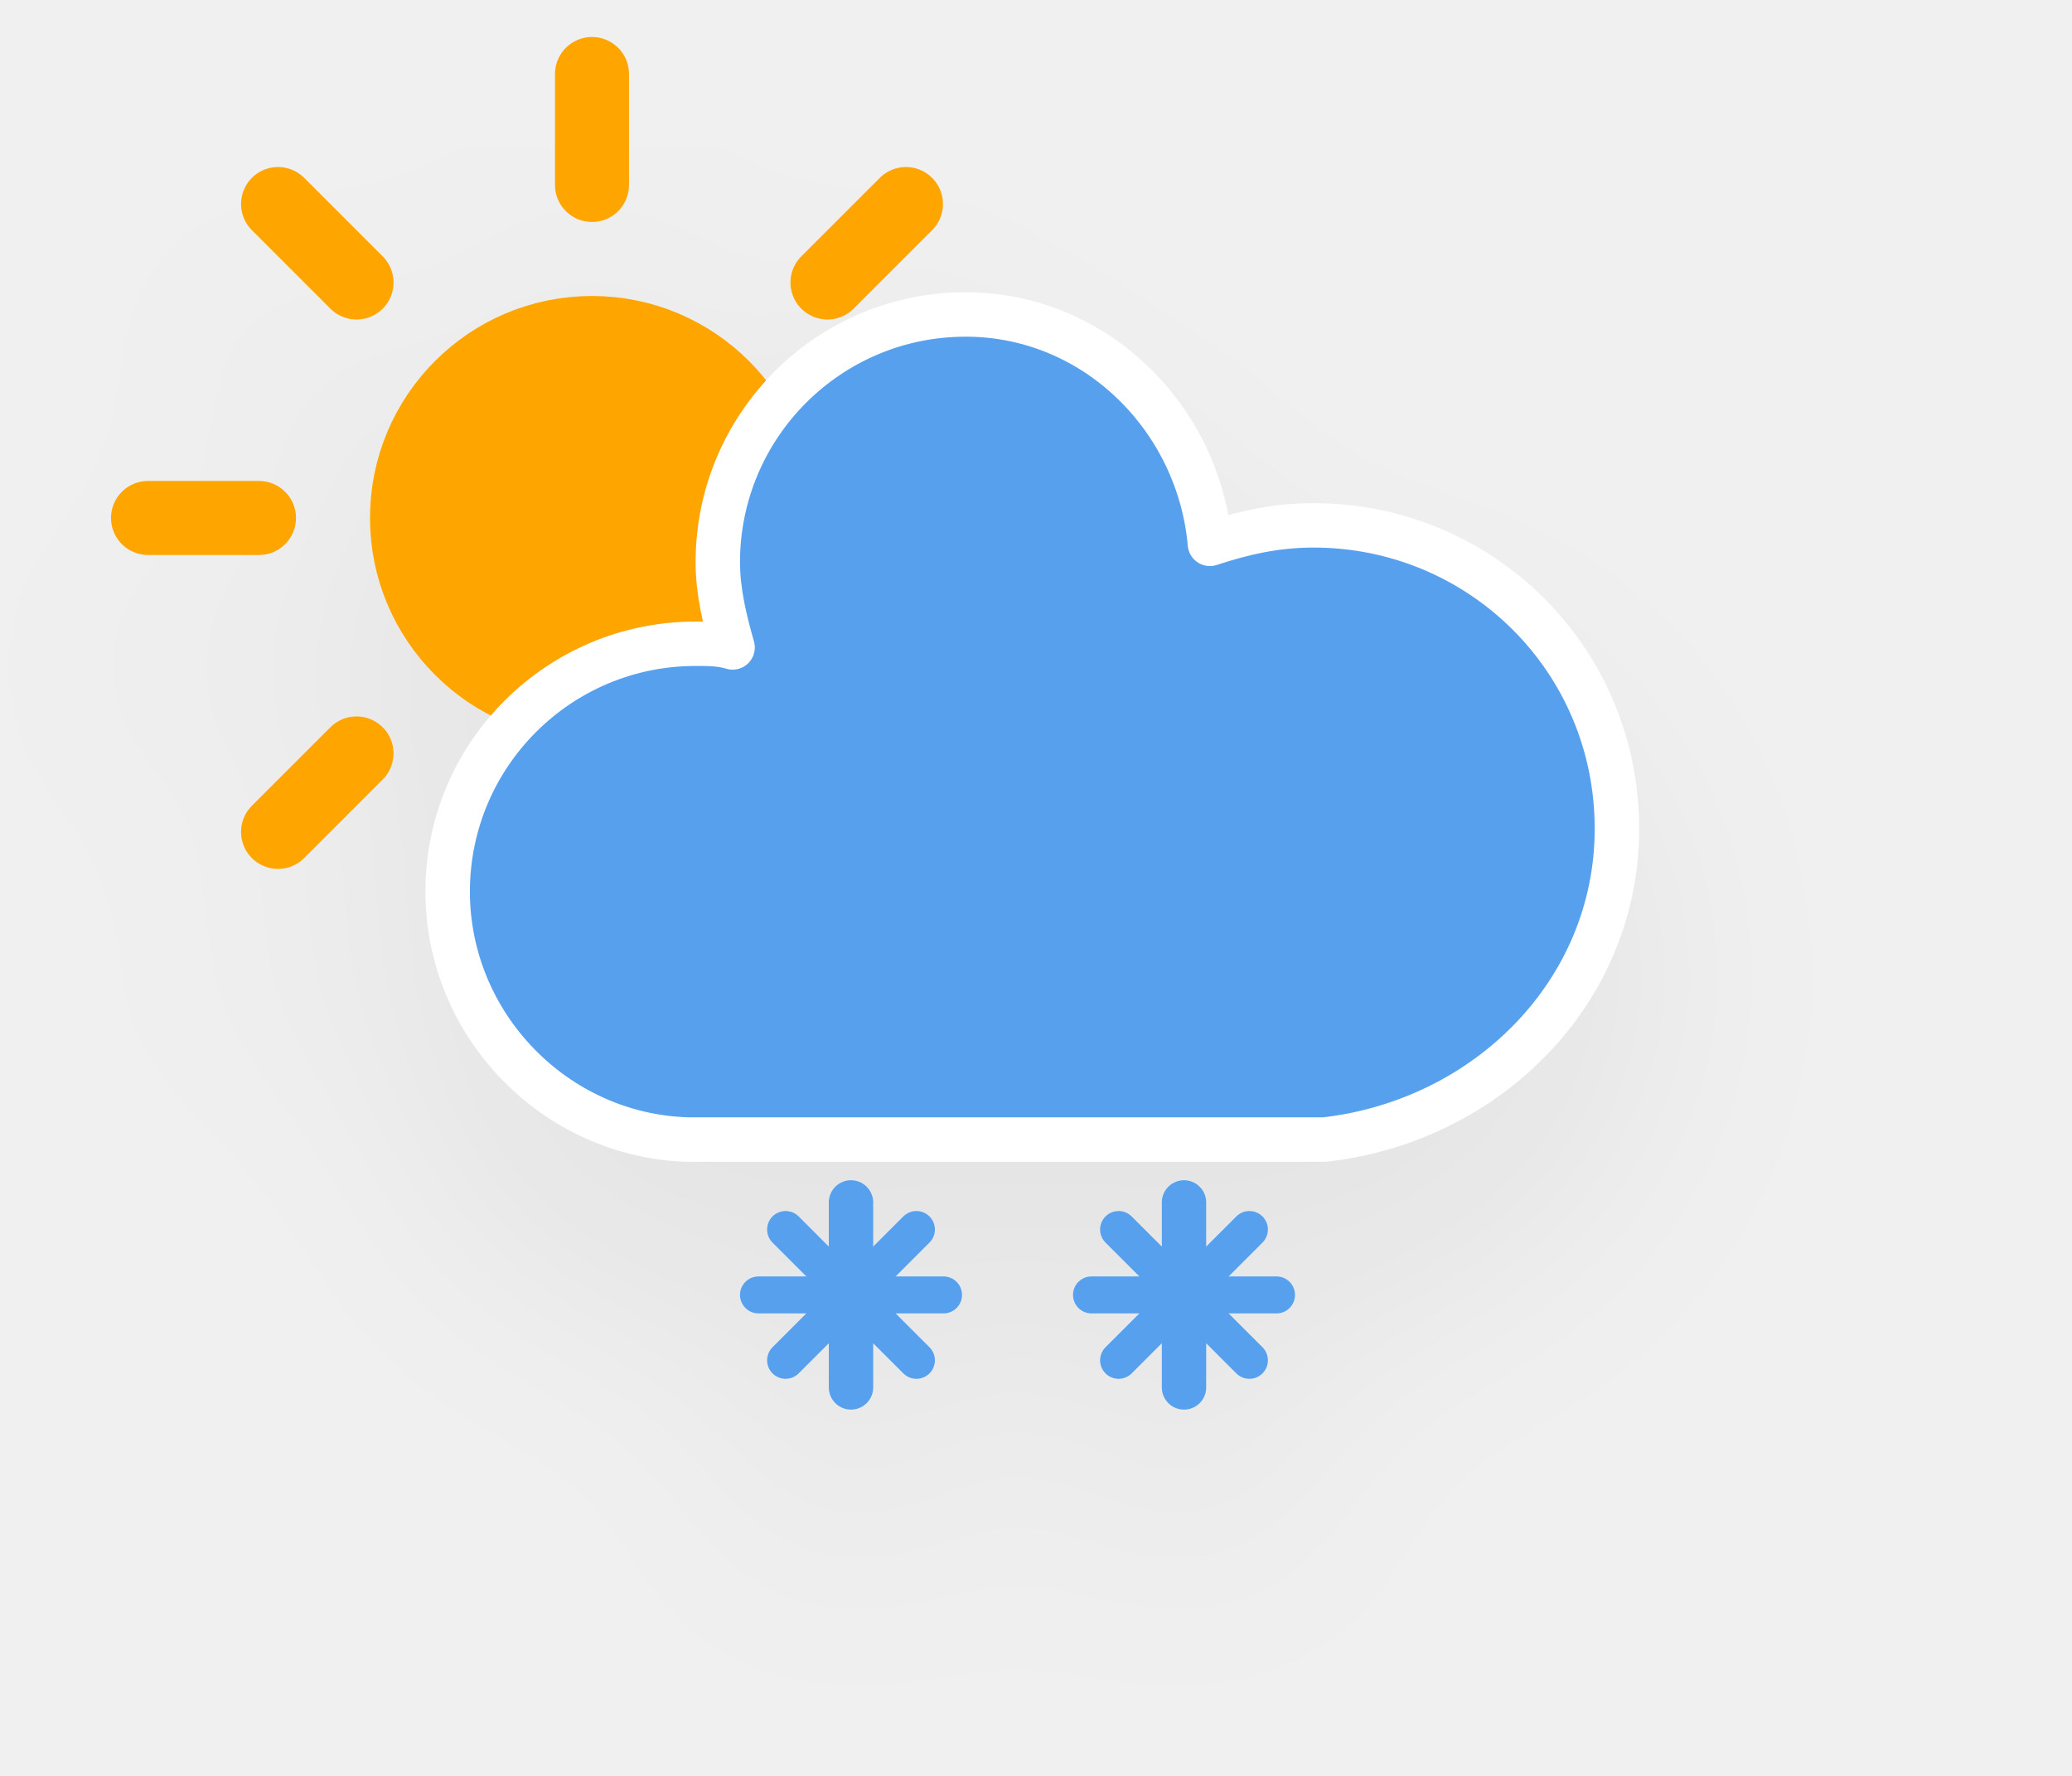
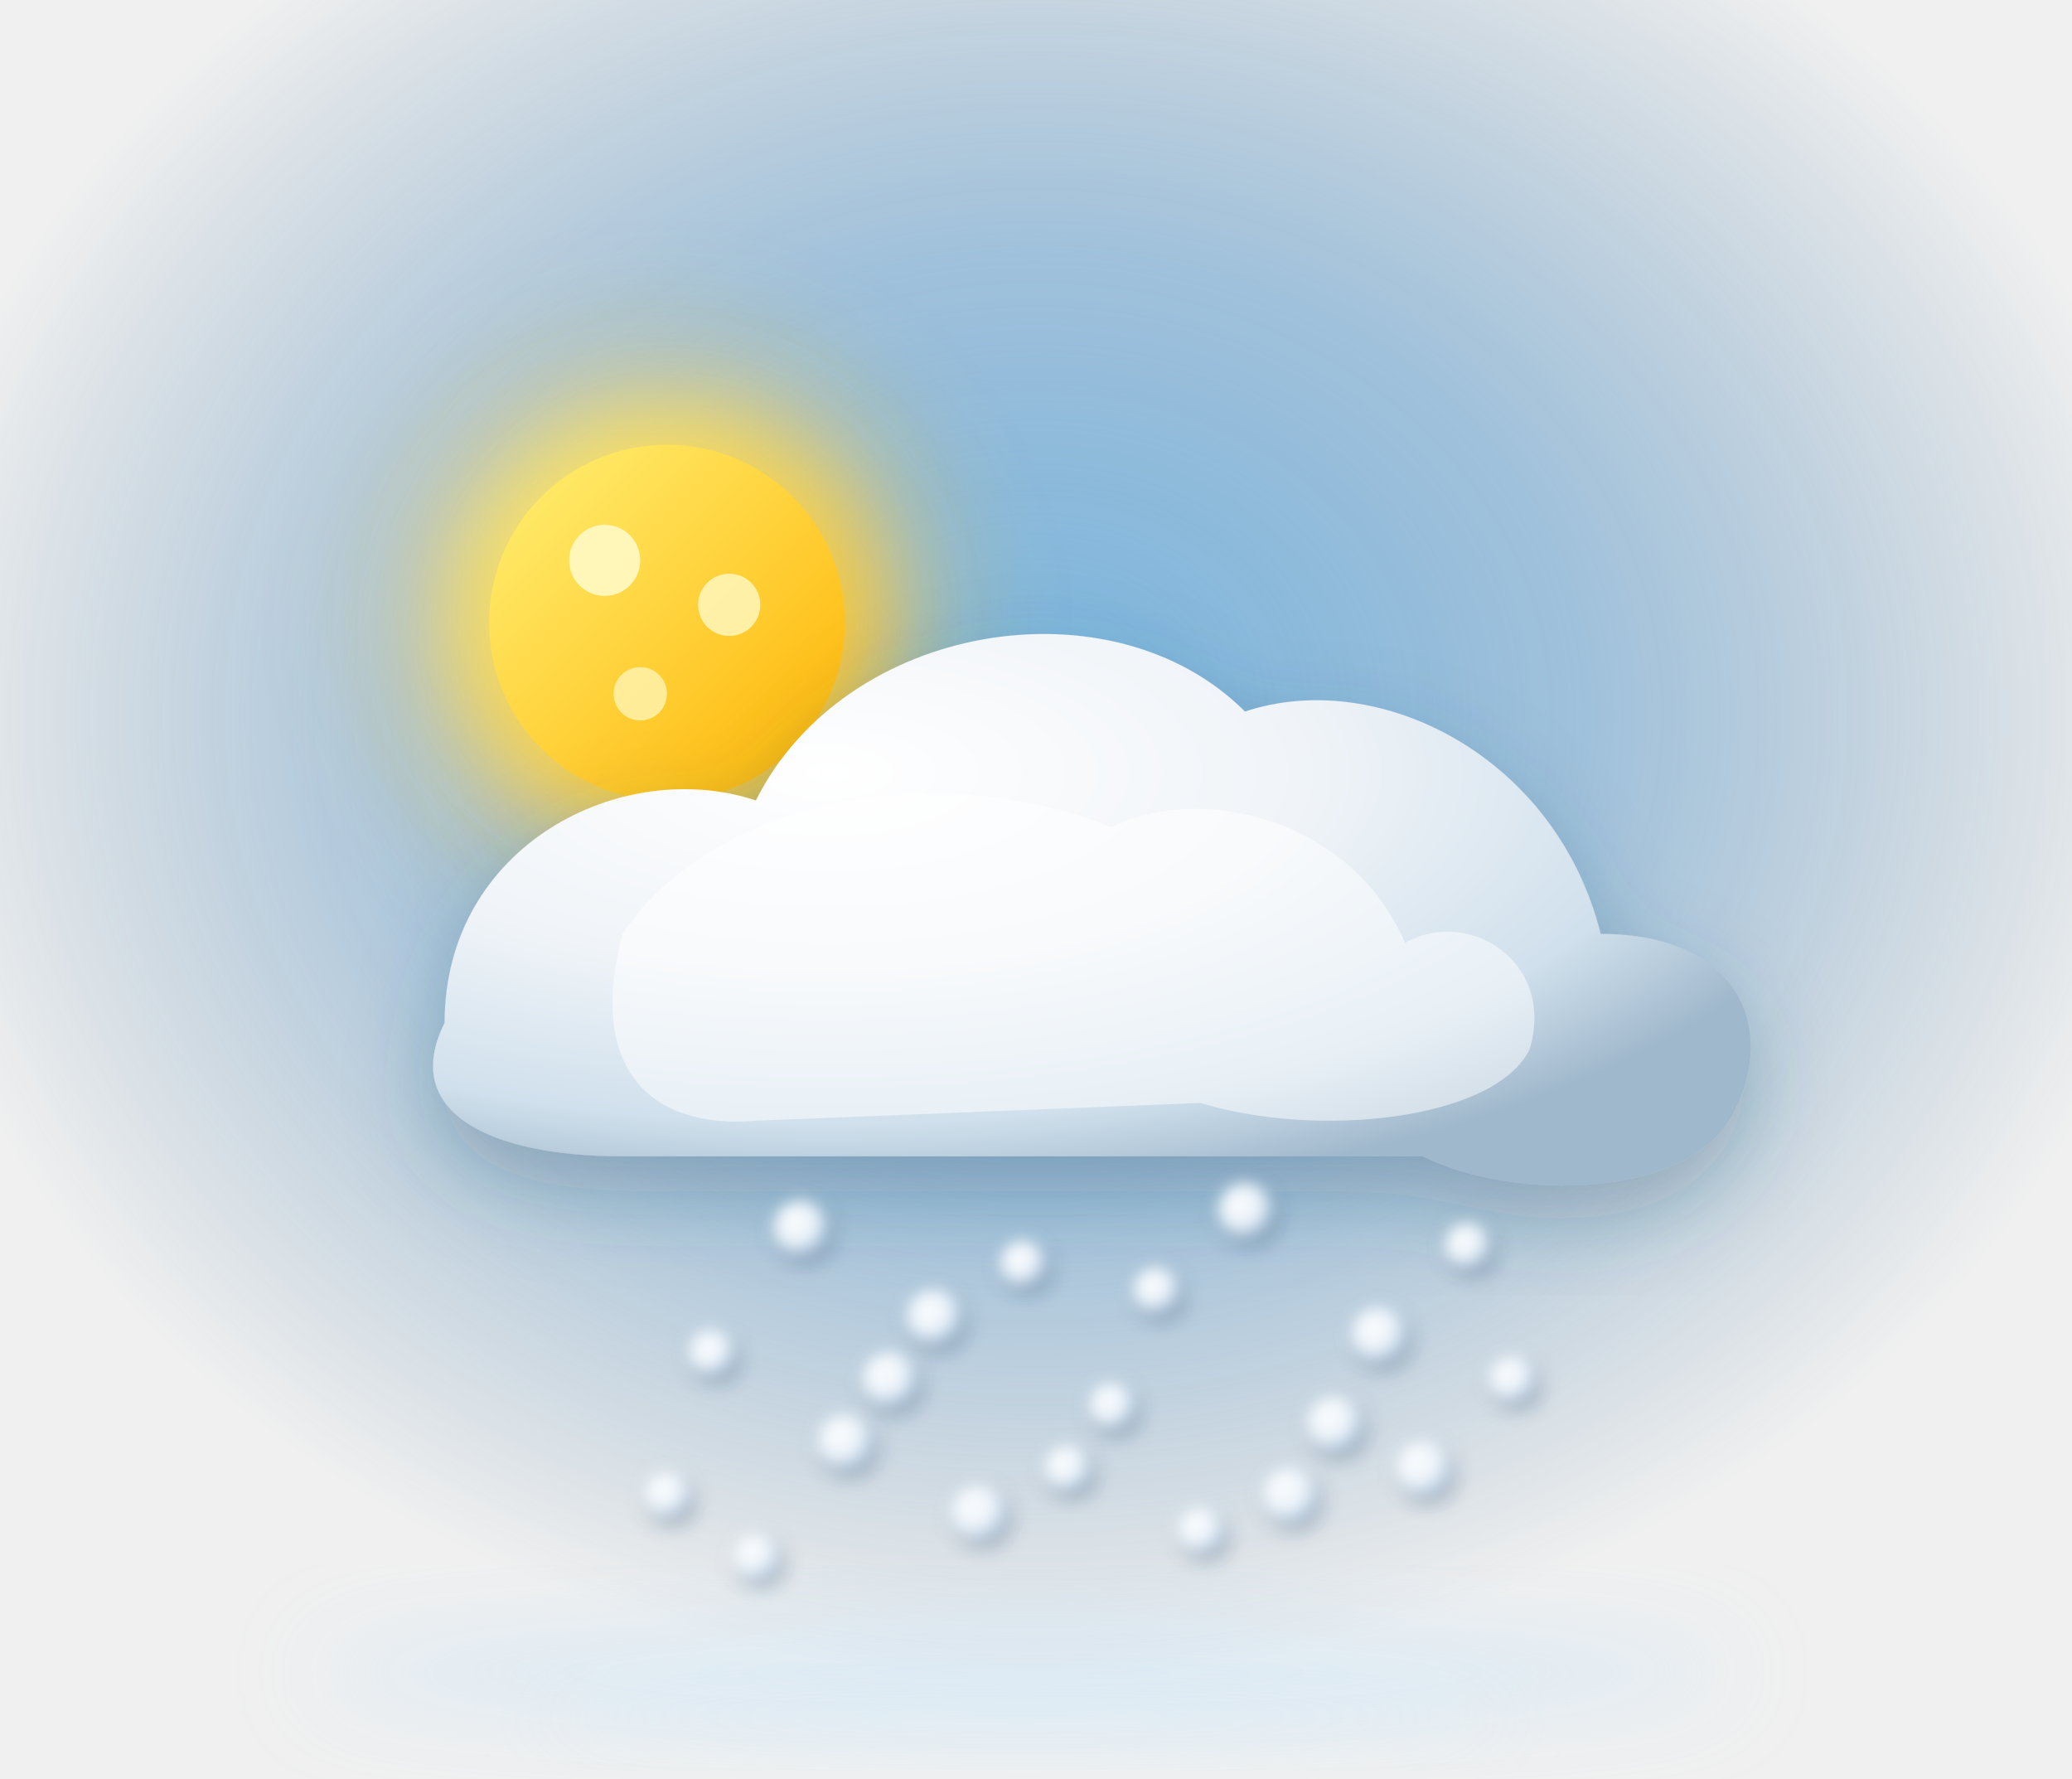
- <svg xmlns="http://www.w3.org/2000/svg" width="56" height="48" version="1.1">
+ <svg xmlns="http://www.w3.org/2000/svg" width="233" height="200" viewBox="0 0 233 200">
  <defs>
-     <filter id="blur" x="-.207" y="-.231" width="1.403" height="1.563">
-       <feGaussianBlur in="SourceAlpha" stdDeviation="3" />
-       <feOffset dx="0" dy="4" result="offsetblur" />
-       <feComponentTransfer>
-         <feFuncA slope="0.05" type="linear" />
-       </feComponentTransfer>
-       <feMerge>
-         <feMergeNode />
-         <feMergeNode in="SourceGraphic" />
-       </feMerge>
+     <radialGradient id="bgGlow" cx="50%" cy="40%" r="55%">
+       <stop offset="0%" stop-color="#4A9FD8" stop-opacity="0.7" />
+       <stop offset="50%" stop-color="#2E7DBC" stop-opacity="0.4" />
+       <stop offset="100%" stop-color="#1A5A8A" stop-opacity="0" />
+     </radialGradient>
+     <radialGradient id="sunGlow" cx="50%" cy="50%" r="50%">
+       <stop offset="0%" stop-color="#FFF9C4" stop-opacity="0.9" />
+       <stop offset="40%" stop-color="#FFE082" stop-opacity="0.5" />
+       <stop offset="100%" stop-color="#FFB300" stop-opacity="0" />
+     </radialGradient>
+     <linearGradient id="sunCore" x1="0" y1="0" x2="1" y2="1">
+       <stop offset="0%" stop-color="#FFF176" />
+       <stop offset="100%" stop-color="#FFB300" />
+     </linearGradient>
+     <radialGradient id="cloudGrad" cx="30%" cy="25%" r="80%">
+       <stop offset="0%" stop-color="#FFFFFF" />
+       <stop offset="45%" stop-color="#F0F4F8" />
+       <stop offset="80%" stop-color="#D0E0EC" />
+       <stop offset="100%" stop-color="#A0B8CC" />
+     </radialGradient>
+     <radialGradient id="snowflake" cx="40%" cy="40%" r="60%">
+       <stop offset="0%" stop-color="#FFFFFF" stop-opacity="1" />
+       <stop offset="70%" stop-color="#F0F8FF" stop-opacity="0.9" />
+       <stop offset="100%" stop-color="#C0E0FF" stop-opacity="0.6" />
+     </radialGradient>
+     <filter id="sunGlowFilter" x="-50%" y="-50%" width="200%" height="200%">
+       <feGaussianBlur stdDeviation="5" />
    </filter>
-     <style type="text/css">
-       
-       /*
- ** CLOUDS
- */
-       @keyframes am-weather-cloud-2 {
-         0% {
-           -webkit-transform: translate(0px, 0px);
-           -moz-transform: translate(0px, 0px);
-           -ms-transform: translate(0px, 0px);
-           transform: translate(0px, 0px);
-         }
+     <filter id="cloudShadow" x="-20%" y="-20%" width="140%" height="140%">
+       <feDropShadow dx="0" dy="4" stdDeviation="5" flood-color="#1A4A6A" flood-opacity="0.3" />
+     </filter>
+     <filter id="snowGlow" x="-50%" y="-50%" width="200%" height="200%">
+       <feGaussianBlur stdDeviation="0.8" />
+     </filter>
+     <filter id="snowShadow" x="-30%" y="-30%" width="160%" height="160%">
+       <feDropShadow dx="0.5" dy="0.8" stdDeviation="0.8" flood-color="#0F3A5A" flood-opacity="0.7" />
+     </filter>
+   </defs>
+   <style>
+     .bgLayer {
+       animation: bgPulse 8s ease-in-out infinite;
+     }
+     .sunMove {
+       animation: slideBehindCloud 12s ease-in-out infinite alternate;
+       transform-origin: 75px 70px;
+     }
+     .cloudMove {
+       animation: cloudFloat 7s ease-in-out infinite;
+     }
+     .snowflake {
+       animation: fallSnow 4s ease-in-out infinite;
+       filter: url(#snowShadow);
+     }
+     .s1 { animation-delay: 0s; }
+     .s2 { animation-delay: 0.5s; }
+     .s3 { animation-delay: 1.0s; }
+     .s4 { animation-delay: 1.5s; }
+     .s5 { animation-delay: 2.0s; }
+     .s6 { animation-delay: 2.5s; }
+     .s7 { animation-delay: 3.0s; }
+     .s8 { animation-delay: 3.5s; }
+     .s9 { animation-delay: 0.8s; }
+     .s10 { animation-delay: 1.3s; }
+     .s11 { animation-delay: 1.8s; }
+     .s12 { animation-delay: 2.3s; }
+     .s13 { animation-delay: 2.8s; }
+     .s14 { animation-delay: 3.3s; }
+     .s15 { animation-delay: 0.2s; }
+     .s16 { animation-delay: 0.7s; }
+     .s17 { animation-delay: 1.2s; }
+     .s18 { animation-delay: 1.7s; }
+     .s19 { animation-delay: 2.2s; }
+     .s20 { animation-delay: 2.7s; }

-         50% {
-           -webkit-transform: translate(2px, 0px);
-           -moz-transform: translate(2px, 0px);
-           -ms-transform: translate(2px, 0px);
-           transform: translate(2px, 0px);
-         }
- 
-         100% {
-           -webkit-transform: translate(0px, 0px);
-           -moz-transform: translate(0px, 0px);
-           -ms-transform: translate(0px, 0px);
-           transform: translate(0px, 0px);
-         }
-       }
- 
-       .am-weather-cloud-2 {
-         -webkit-animation-name: am-weather-cloud-2;
-         -moz-animation-name: am-weather-cloud-2;
-         animation-name: am-weather-cloud-2;
-         -webkit-animation-duration: 3s;
-         -moz-animation-duration: 3s;
-         animation-duration: 3s;
-         -webkit-animation-timing-function: linear;
-         -moz-animation-timing-function: linear;
-         animation-timing-function: linear;
-         -webkit-animation-iteration-count: infinite;
-         -moz-animation-iteration-count: infinite;
-         animation-iteration-count: infinite;
-       }
- 
-       /*
- ** SUN
- */
-       @keyframes am-weather-sun {
-         0% {
-           -webkit-transform: rotate(0deg);
-           -moz-transform: rotate(0deg);
-           -ms-transform: rotate(0deg);
-           transform: rotate(0deg);
-         }
- 
-         100% {
-           -webkit-transform: rotate(360deg);
-           -moz-transform: rotate(360deg);
-           -ms-transform: rotate(360deg);
-           transform: rotate(360deg);
-         }
-       }
- 
-       .am-weather-sun {
-         -webkit-animation-name: am-weather-sun;
-         -moz-animation-name: am-weather-sun;
-         -ms-animation-name: am-weather-sun;
-         animation-name: am-weather-sun;
-         -webkit-animation-duration: 9s;
-         -moz-animation-duration: 9s;
-         -ms-animation-duration: 9s;
-         animation-duration: 9s;
-         -webkit-animation-timing-function: linear;
-         -moz-animation-timing-function: linear;
-         -ms-animation-timing-function: linear;
-         animation-timing-function: linear;
-         -webkit-animation-iteration-count: infinite;
-         -moz-animation-iteration-count: infinite;
-         -ms-animation-iteration-count: infinite;
-         animation-iteration-count: infinite;
-       }
- 
-       @keyframes am-weather-sun-shiny {
-         0% {
-           stroke-dasharray: 3px 10px;
-           stroke-dashoffset: 0px;
-         }
- 
-         50% {
-           stroke-dasharray: 0.1px 10px;
-           stroke-dashoffset: -1px;
-         }
- 
-         100% {
-           stroke-dasharray: 3px 10px;
-           stroke-dashoffset: 0px;
-         }
-       }
- 
-       .am-weather-sun-shiny line {
-         -webkit-animation-name: am-weather-sun-shiny;
-         -moz-animation-name: am-weather-sun-shiny;
-         -ms-animation-name: am-weather-sun-shiny;
-         animation-name: am-weather-sun-shiny;
-         -webkit-animation-duration: 2s;
-         -moz-animation-duration: 2s;
-         -ms-animation-duration: 2s;
-         animation-duration: 2s;
-         -webkit-animation-timing-function: linear;
-         -moz-animation-timing-function: linear;
-         -ms-animation-timing-function: linear;
-         animation-timing-function: linear;
-         -webkit-animation-iteration-count: infinite;
-         -moz-animation-iteration-count: infinite;
-         -ms-animation-iteration-count: infinite;
-         animation-iteration-count: infinite;
-       }
- 
-       /*
- ** SNOW
- */
-       @keyframes am-weather-snow {
-         0% {
-           -webkit-transform: translateX(0) translateY(0);
-           -moz-transform: translateX(0) translateY(0);
-           -ms-transform: translateX(0) translateY(0);
-           transform: translateX(0) translateY(0);
-         }
- 
-         33.33% {
-           -webkit-transform: translateX(-1.2px) translateY(2px);
-           -moz-transform: translateX(-1.2px) translateY(2px);
-           -ms-transform: translateX(-1.2px) translateY(2px);
-           transform: translateX(-1.2px) translateY(2px);
-         }
- 
-         66.66% {
-           -webkit-transform: translateX(1.4px) translateY(4px);
-           -moz-transform: translateX(1.4px) translateY(4px);
-           -ms-transform: translateX(1.4px) translateY(4px);
-           transform: translateX(1.4px) translateY(4px);
-           opacity: 1;
-         }
- 
-         100% {
-           -webkit-transform: translateX(-1.6px) translateY(6px);
-           -moz-transform: translateX(-1.6px) translateY(6px);
-           -ms-transform: translateX(-1.6px) translateY(6px);
-           transform: translateX(-1.6px) translateY(6px);
-           opacity: 0;
-         }
-       }
- 
-       .am-weather-snow-1 {
-         -webkit-animation-name: am-weather-snow;
-         -moz-animation-name: am-weather-snow;
-         -ms-animation-name: am-weather-snow;
-         animation-name: am-weather-snow;
-         -webkit-animation-duration: 2s;
-         -moz-animation-duration: 2s;
-         -ms-animation-duration: 2s;
-         animation-duration: 2s;
-         -webkit-animation-timing-function: linear;
-         -moz-animation-timing-function: linear;
-         -ms-animation-timing-function: linear;
-         animation-timing-function: linear;
-         -webkit-animation-iteration-count: infinite;
-         -moz-animation-iteration-count: infinite;
-         -ms-animation-iteration-count: infinite;
-         animation-iteration-count: infinite;
-       }
- 
-       .am-weather-snow-2 {
-         -webkit-animation-name: am-weather-snow;
-         -moz-animation-name: am-weather-snow;
-         -ms-animation-name: am-weather-snow;
-         animation-name: am-weather-snow;
-         -webkit-animation-delay: 1.2s;
-         -moz-animation-delay: 1.2s;
-         -ms-animation-delay: 1.2s;
-         animation-delay: 1.2s;
-         -webkit-animation-duration: 2s;
-         -moz-animation-duration: 2s;
-         -ms-animation-duration: 2s;
-         animation-duration: 2s;
-         -webkit-animation-timing-function: linear;
-         -moz-animation-timing-function: linear;
-         -ms-animation-timing-function: linear;
-         animation-timing-function: linear;
-         -webkit-animation-iteration-count: infinite;
-         -moz-animation-iteration-count: infinite;
-         -ms-animation-iteration-count: infinite;
-         animation-iteration-count: infinite;
-       }
-       
-     </style>
-   </defs>
-   <g transform="translate(16,-2)" filter="url(#blur)">
-     <g transform="translate(0,16)">
-       <g class="am-weather-sun" style="-moz-animation-duration:9s;-moz-animation-iteration-count:infinite;-moz-animation-name:am-weather-sun;-moz-animation-timing-function:linear;-ms-animation-duration:9s;-ms-animation-iteration-count:infinite;-ms-animation-name:am-weather-sun;-ms-animation-timing-function:linear;-webkit-animation-duration:9s;-webkit-animation-iteration-count:infinite;-webkit-animation-name:am-weather-sun;-webkit-animation-timing-function:linear">
-         <line transform="translate(0,9)" y2="3" fill="none" stroke="#ffa500" stroke-linecap="round" stroke-width="2" />
-         <g transform="rotate(45)">
-           <line transform="translate(0,9)" y2="3" fill="none" stroke="#ffa500" stroke-linecap="round" stroke-width="2" />
-         </g>
-         <g transform="rotate(90)">
-           <line transform="translate(0,9)" y2="3" fill="none" stroke="#ffa500" stroke-linecap="round" stroke-width="2" />
-         </g>
-         <g transform="rotate(135)">
-           <line transform="translate(0,9)" y2="3" fill="none" stroke="#ffa500" stroke-linecap="round" stroke-width="2" />
-         </g>
-         <g transform="scale(-1)">
-           <line transform="translate(0,9)" y2="3" fill="none" stroke="#ffa500" stroke-linecap="round" stroke-width="2" />
-         </g>
-         <g transform="rotate(225)">
-           <line transform="translate(0,9)" y2="3" fill="none" stroke="#ffa500" stroke-linecap="round" stroke-width="2" />
-         </g>
-         <g transform="rotate(-90)">
-           <line transform="translate(0,9)" y2="3" fill="none" stroke="#ffa500" stroke-linecap="round" stroke-width="2" />
-         </g>
-         <g transform="rotate(-45)">
-           <line transform="translate(0,9)" y2="3" fill="none" stroke="#ffa500" stroke-linecap="round" stroke-width="2" />
-         </g>
-       </g>
-       <circle r="5" fill="#ffa500" stroke="#ffa500" stroke-width="2" />
-     </g>
-     <g class="am-weather-cloud-3" style="-moz-animation-duration:3s;-moz-animation-iteration-count:infinite;-moz-animation-name:am-weather-cloud-2;-moz-animation-timing-function:linear;-webkit-animation-duration:3s;-webkit-animation-iteration-count:infinite;-webkit-animation-name:am-weather-cloud-2;-webkit-animation-timing-function:linear">
-       <path transform="translate(-20,-11)" d="m47.7 35.4c0-4.6-3.7-8.2-8.2-8.2-1 0-1.9 0.2-2.8 0.5-0.3-3.4-3.1-6.2-6.6-6.2-3.7 0-6.7 3-6.7 6.7 0 0.8 0.2 1.6 0.4 2.3-0.3-0.1-0.7-0.1-1-0.1-3.7 0-6.7 3-6.7 6.7 0 3.6 2.9 6.6 6.5 6.7h17.2c4.4-0.5 7.9-4 7.9-8.4z" fill="#57a0ee" stroke="#fff" stroke-linejoin="round" stroke-width="1.2" />
-     </g>
-     <g class="am-weather-snow-1" style="-moz-animation-duration:2s;-moz-animation-iteration-count:infinite;-moz-animation-name:am-weather-snow;-moz-animation-timing-function:linear;-ms-animation-duration:2s;-ms-animation-iteration-count:infinite;-ms-animation-name:am-weather-snow;-ms-animation-timing-function:linear;-webkit-animation-duration:2s;-webkit-animation-iteration-count:infinite;-webkit-animation-name:am-weather-snow;-webkit-animation-timing-function:linear">
-       <g transform="translate(7,28)" fill="none" stroke="#57a0ee" stroke-linecap="round">
-         <line transform="translate(0,9)" y1="-2.5" y2="2.5" stroke-width="1.2" />
-         <line transform="rotate(45,-10.864,4.5)" y1="-2.5" y2="2.5" />
-         <line transform="rotate(90,-4.5,4.5)" y1="-2.5" y2="2.5" />
-         <line transform="rotate(135,-1.864,4.5)" y1="-2.5" y2="2.5" />
-       </g>
-     </g>
-     <g class="am-weather-snow-2" style="-moz-animation-delay:1.2s;-moz-animation-duration:2s;-moz-animation-iteration-count:infinite;-moz-animation-name:am-weather-snow;-moz-animation-timing-function:linear;-ms-animation-delay:1.2s;-ms-animation-duration:2s;-ms-animation-iteration-count:infinite;-ms-animation-name:am-weather-snow;-ms-animation-timing-function:linear;-webkit-animation-delay:1.2s;-webkit-animation-duration:2s;-webkit-animation-iteration-count:infinite;-webkit-animation-name:am-weather-snow;-webkit-animation-timing-function:linear">
-       <g transform="translate(16,28)" fill="none" stroke="#57a0ee" stroke-linecap="round">
-         <line transform="translate(0,9)" y1="-2.5" y2="2.5" stroke-width="1.2" />
-         <line transform="rotate(45,-10.864,4.5)" y1="-2.5" y2="2.5" />
-         <line transform="rotate(90,-4.5,4.5)" y1="-2.5" y2="2.5" />
-         <line transform="rotate(135,-1.864,4.5)" y1="-2.5" y2="2.5" />
-       </g>
-     </g>
+     @keyframes bgPulse {
+       0%,100% { opacity: 0.9; }
+       50% { opacity: 1; }
+     }
+     @keyframes slideBehindCloud {
+       0% { transform: translateX(0); }
+       100% { transform: translateX(75px); }
+     }
+     @keyframes cloudFloat {
+       0%,100% { transform: translateX(0) translateY(0); }
+       50% { transform: translateX(-4px) translateY(-2px); }
+     }
+     @keyframes fallSnow {
+       0% { transform: translateY(-20px) translateX(0) rotate(0deg); opacity: 0; }
+       20% { opacity: 1; }
+       80% { opacity: 0.9; }
+       100% { transform: translateY(55px) translateX(-10px) rotate(360deg); opacity: 0; }
+     }
+   </style>
+   <rect width="233" height="200" fill="url(#bgGlow)" class="bgLayer" />
+   <g class="sunMove">
+     <circle cx="75" cy="70" r="38" fill="url(#sunGlow)" filter="url(#sunGlowFilter)" />
+     <circle cx="75" cy="70" r="24" fill="url(#sunCore)" filter="url(#sunGlowFilter)" opacity="0.9" />
+     <circle cx="75" cy="70" r="20" fill="url(#sunCore)" />
+     <circle cx="68" cy="63" r="4" fill="#FFF9C4" opacity="0.9" />
+     <circle cx="82" cy="68" r="3.5" fill="#FFF9C4" opacity="0.8" />
+     <circle cx="72" cy="78" r="3" fill="#FFF9C4" opacity="0.7" />
  </g>
+   <g class="cloudMove" filter="url(#cloudShadow)">
+     <path d="M 50,115               C 50,95 70,85 85,90               C 95,70 125,65 140,80               C 155,75 175,85 180,105               C 195,105 200,115 195,125               C 190,135 170,135 160,130               L 70,130               C 55,130 45,125 50,115 Z" fill="url(#cloudGrad)" />
+     <path d="M 70,105 C 80,90 105,85 125,93 C 135,88 152,92 158,106 C 165,102 175,108 172,118 C 168,126 148,128 135,124 L 85,126 C 73,127 66,120 70,105 Z" fill="#FFFFFF" opacity="0.5" />
+   </g>
+   <g filter="url(#snowGlow)">
+     <circle class="snowflake s1" cx="90" cy="138" r="3" fill="url(#snowflake)" />
+     <circle class="snowflake s2" cx="115" cy="142" r="2.5" fill="url(#snowflake)" />
+     <circle class="snowflake s3" cx="140" cy="136" r="3" fill="url(#snowflake)" />
+     <circle class="snowflake s4" cx="165" cy="140" r="2.5" fill="url(#snowflake)" />
+     <circle class="snowflake s5" cx="105" cy="148" r="3" fill="url(#snowflake)" />
+     <circle class="snowflake s6" cx="130" cy="145" r="2.5" fill="url(#snowflake)" />
+     <circle class="snowflake s7" cx="155" cy="150" r="3" fill="url(#snowflake)" />
+     <circle class="snowflake s8" cx="80" cy="152" r="2.5" fill="url(#snowflake)" />
+     <circle class="snowflake s9" cx="100" cy="155" r="3" fill="url(#snowflake)" />
+     <circle class="snowflake s10" cx="125" cy="158" r="2.5" fill="url(#snowflake)" />
+     <circle class="snowflake s11" cx="150" cy="160" r="3" fill="url(#snowflake)" />
+     <circle class="snowflake s12" cx="170" cy="155" r="2.5" fill="url(#snowflake)" />
+     <circle class="snowflake s13" cx="95" cy="162" r="3" fill="url(#snowflake)" />
+     <circle class="snowflake s14" cx="120" cy="165" r="2.5" fill="url(#snowflake)" />
+     <circle class="snowflake s15" cx="145" cy="168" r="3" fill="url(#snowflake)" />
+     <circle class="snowflake s16" cx="75" cy="168" r="2.5" fill="url(#snowflake)" />
+     <circle class="snowflake s17" cx="110" cy="170" r="3" fill="url(#snowflake)" />
+     <circle class="snowflake s18" cx="135" cy="172" r="2.5" fill="url(#snowflake)" />
+     <circle class="snowflake s19" cx="160" cy="165" r="3" fill="url(#snowflake)" />
+     <circle class="snowflake s20" cx="85" cy="175" r="2.5" fill="url(#snowflake)" />
+   </g>
+   <ellipse cx="115" cy="188" rx="80" ry="6" fill="#A0D8FF" opacity="0.25" filter="url(#sunGlowFilter)" />
+   <ellipse cx="115" cy="193" rx="55" ry="3" fill="#C0E8FF" opacity="0.2" filter="url(#sunGlowFilter)" />
</svg>
